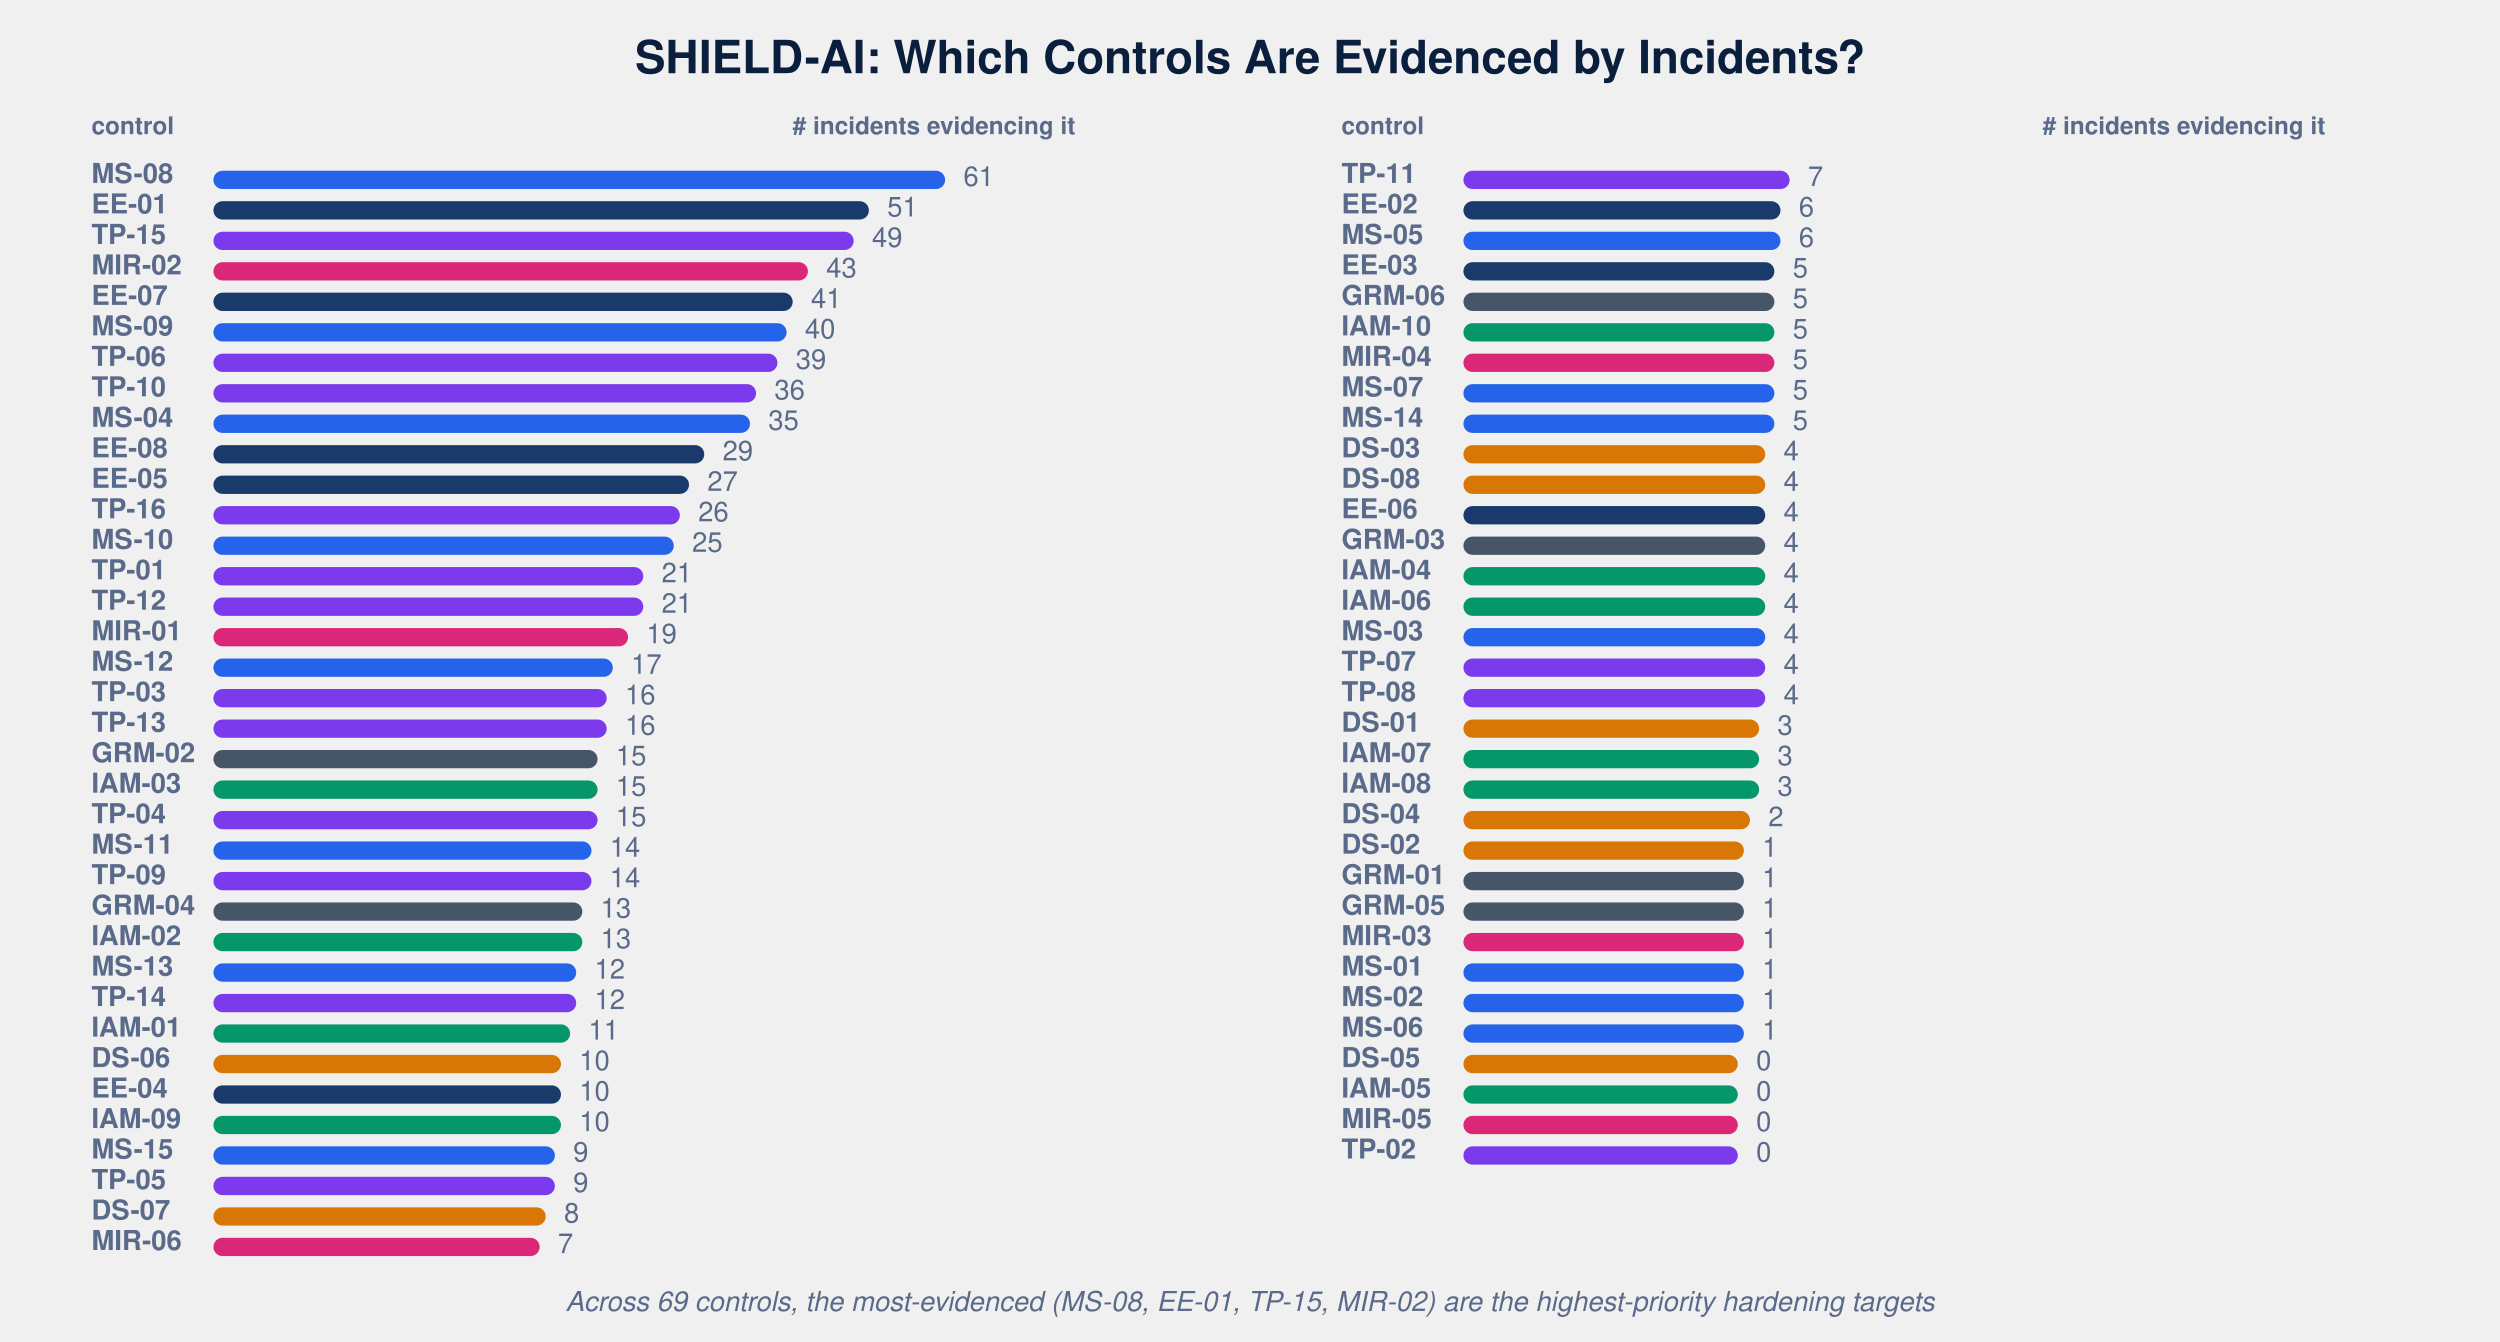
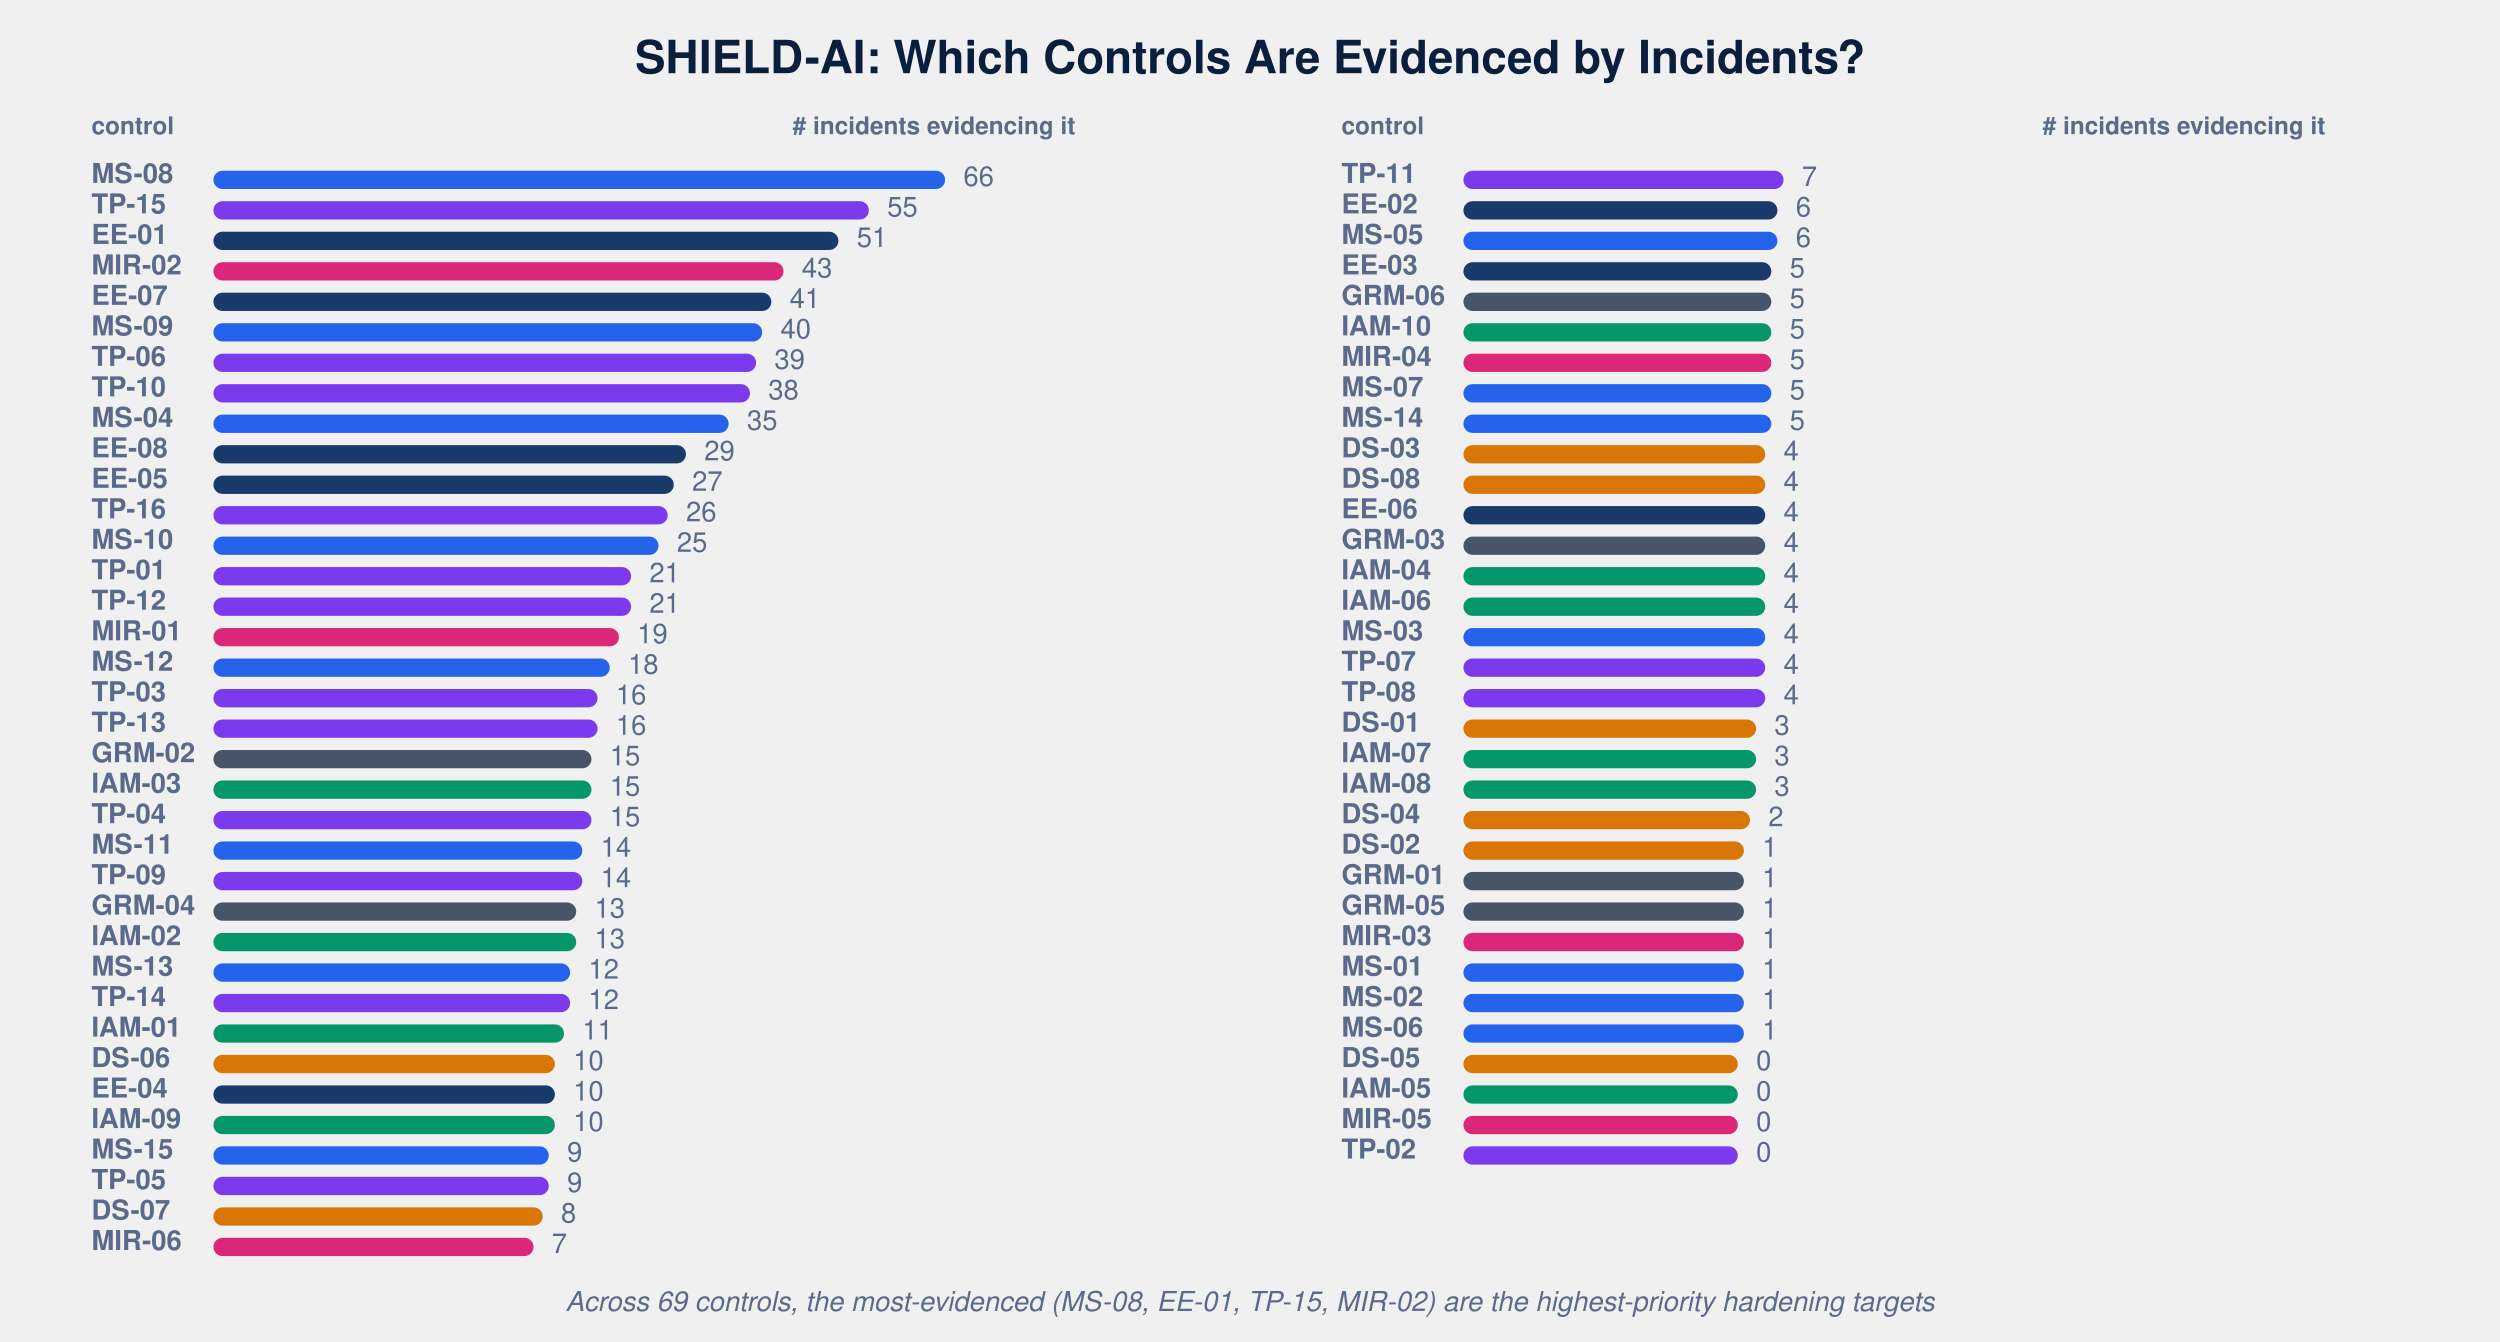
<svg xmlns="http://www.w3.org/2000/svg" viewBox="0 0 820 440" width="100%" height="100%">
  <style>
    text { font-family: 'Helvetica Neue', Helvetica, Arial, sans-serif; }
    .title { font-size: 15px; font-weight: bold; fill: #0a1e3d; }
    .label { font-size: 11px; fill: #1a1a2e; }
    .sm { font-size: 9px; fill: #5a6a8a; }
    .cap { font-size: 8px; font-weight: bold; text-transform: uppercase; fill: #5a6a8a; }
    .white { fill: #ffffff; }
  </style>
  <text x="410.0" y="24" text-anchor="middle" class="title">SHIELD-AI: Which Controls Are Evidenced by Incidents?</text>
  <text x="30" y="44" class="cap">control</text>
  <text x="260" y="44" class="cap"># incidents evidencing it</text>
  <text x="30" y="60" class="sm" font-weight="bold" fill="#2563eb">MS-08</text>
  <rect x="70" y="56" width="240" height="6" rx="3" fill="#2563eb" />
-   <text x="316" y="61" class="sm">61</text>
-   <text x="30" y="70" class="sm" font-weight="bold" fill="#1a3a6b">EE-01</text>
-   <rect x="70" y="66" width="215" height="6" rx="3" fill="#1a3a6b" />
-   <text x="291" y="71" class="sm">51</text>
-   <text x="30" y="80" class="sm" font-weight="bold" fill="#7c3aed">TP-15</text>
-   <rect x="70" y="76" width="210" height="6" rx="3" fill="#7c3aed" />
-   <text x="286" y="81" class="sm">49</text>
+   <text x="316" y="61" class="sm">66</text>
+   <text x="30" y="70" class="sm" font-weight="bold" fill="#7c3aed">TP-15</text>
+   <rect x="70" y="66" width="215" height="6" rx="3" fill="#7c3aed" />
+   <text x="291" y="71" class="sm">55</text>
+   <text x="30" y="80" class="sm" font-weight="bold" fill="#1a3a6b">EE-01</text>
+   <rect x="70" y="76" width="205" height="6" rx="3" fill="#1a3a6b" />
+   <text x="281" y="81" class="sm">51</text>
  <text x="30" y="90" class="sm" font-weight="bold" fill="#db2777">MIR-02</text>
-   <rect x="70" y="86" width="195" height="6" rx="3" fill="#db2777" />
-   <text x="271" y="91" class="sm">43</text>
+   <rect x="70" y="86" width="187" height="6" rx="3" fill="#db2777" />
+   <text x="263" y="91" class="sm">43</text>
  <text x="30" y="100" class="sm" font-weight="bold" fill="#1a3a6b">EE-07</text>
-   <rect x="70" y="96" width="190" height="6" rx="3" fill="#1a3a6b" />
-   <text x="266" y="101" class="sm">41</text>
+   <rect x="70" y="96" width="183" height="6" rx="3" fill="#1a3a6b" />
+   <text x="259" y="101" class="sm">41</text>
  <text x="30" y="110" class="sm" font-weight="bold" fill="#2563eb">MS-09</text>
-   <rect x="70" y="106" width="188" height="6" rx="3" fill="#2563eb" />
-   <text x="264" y="111" class="sm">40</text>
+   <rect x="70" y="106" width="180" height="6" rx="3" fill="#2563eb" />
+   <text x="256" y="111" class="sm">40</text>
  <text x="30" y="120" class="sm" font-weight="bold" fill="#7c3aed">TP-06</text>
-   <rect x="70" y="116" width="185" height="6" rx="3" fill="#7c3aed" />
-   <text x="261" y="121" class="sm">39</text>
+   <rect x="70" y="116" width="178" height="6" rx="3" fill="#7c3aed" />
+   <text x="254" y="121" class="sm">39</text>
  <text x="30" y="130" class="sm" font-weight="bold" fill="#7c3aed">TP-10</text>
-   <rect x="70" y="126" width="178" height="6" rx="3" fill="#7c3aed" />
-   <text x="254" y="131" class="sm">36</text>
+   <rect x="70" y="126" width="176" height="6" rx="3" fill="#7c3aed" />
+   <text x="252" y="131" class="sm">38</text>
  <text x="30" y="140" class="sm" font-weight="bold" fill="#2563eb">MS-04</text>
-   <rect x="70" y="136" width="176" height="6" rx="3" fill="#2563eb" />
-   <text x="252" y="141" class="sm">35</text>
+   <rect x="70" y="136" width="169" height="6" rx="3" fill="#2563eb" />
+   <text x="245" y="141" class="sm">35</text>
  <text x="30" y="150" class="sm" font-weight="bold" fill="#1a3a6b">EE-08</text>
-   <rect x="70" y="146" width="161" height="6" rx="3" fill="#1a3a6b" />
-   <text x="237" y="151" class="sm">29</text>
+   <rect x="70" y="146" width="155" height="6" rx="3" fill="#1a3a6b" />
+   <text x="231" y="151" class="sm">29</text>
  <text x="30" y="160" class="sm" font-weight="bold" fill="#1a3a6b">EE-05</text>
-   <rect x="70" y="156" width="156" height="6" rx="3" fill="#1a3a6b" />
-   <text x="232" y="161" class="sm">27</text>
+   <rect x="70" y="156" width="151" height="6" rx="3" fill="#1a3a6b" />
+   <text x="227" y="161" class="sm">27</text>
  <text x="30" y="170" class="sm" font-weight="bold" fill="#7c3aed">TP-16</text>
-   <rect x="70" y="166" width="153" height="6" rx="3" fill="#7c3aed" />
-   <text x="229" y="171" class="sm">26</text>
+   <rect x="70" y="166" width="149" height="6" rx="3" fill="#7c3aed" />
+   <text x="225" y="171" class="sm">26</text>
  <text x="30" y="180" class="sm" font-weight="bold" fill="#2563eb">MS-10</text>
-   <rect x="70" y="176" width="151" height="6" rx="3" fill="#2563eb" />
-   <text x="227" y="181" class="sm">25</text>
+   <rect x="70" y="176" width="146" height="6" rx="3" fill="#2563eb" />
+   <text x="222" y="181" class="sm">25</text>
  <text x="30" y="190" class="sm" font-weight="bold" fill="#7c3aed">TP-01</text>
-   <rect x="70" y="186" width="141" height="6" rx="3" fill="#7c3aed" />
-   <text x="217" y="191" class="sm">21</text>
+   <rect x="70" y="186" width="137" height="6" rx="3" fill="#7c3aed" />
+   <text x="213" y="191" class="sm">21</text>
  <text x="30" y="200" class="sm" font-weight="bold" fill="#7c3aed">TP-12</text>
-   <rect x="70" y="196" width="141" height="6" rx="3" fill="#7c3aed" />
-   <text x="217" y="201" class="sm">21</text>
+   <rect x="70" y="196" width="137" height="6" rx="3" fill="#7c3aed" />
+   <text x="213" y="201" class="sm">21</text>
  <text x="30" y="210" class="sm" font-weight="bold" fill="#db2777">MIR-01</text>
-   <rect x="70" y="206" width="136" height="6" rx="3" fill="#db2777" />
-   <text x="212" y="211" class="sm">19</text>
+   <rect x="70" y="206" width="133" height="6" rx="3" fill="#db2777" />
+   <text x="209" y="211" class="sm">19</text>
  <text x="30" y="220" class="sm" font-weight="bold" fill="#2563eb">MS-12</text>
-   <rect x="70" y="216" width="131" height="6" rx="3" fill="#2563eb" />
-   <text x="207" y="221" class="sm">17</text>
+   <rect x="70" y="216" width="130" height="6" rx="3" fill="#2563eb" />
+   <text x="206" y="221" class="sm">18</text>
  <text x="30" y="230" class="sm" font-weight="bold" fill="#7c3aed">TP-03</text>
-   <rect x="70" y="226" width="129" height="6" rx="3" fill="#7c3aed" />
-   <text x="205" y="231" class="sm">16</text>
+   <rect x="70" y="226" width="126" height="6" rx="3" fill="#7c3aed" />
+   <text x="202" y="231" class="sm">16</text>
  <text x="30" y="240" class="sm" font-weight="bold" fill="#7c3aed">TP-13</text>
-   <rect x="70" y="236" width="129" height="6" rx="3" fill="#7c3aed" />
-   <text x="205" y="241" class="sm">16</text>
+   <rect x="70" y="236" width="126" height="6" rx="3" fill="#7c3aed" />
+   <text x="202" y="241" class="sm">16</text>
  <text x="30" y="250" class="sm" font-weight="bold" fill="#475569">GRM-02</text>
-   <rect x="70" y="246" width="126" height="6" rx="3" fill="#475569" />
-   <text x="202" y="251" class="sm">15</text>
+   <rect x="70" y="246" width="124" height="6" rx="3" fill="#475569" />
+   <text x="200" y="251" class="sm">15</text>
  <text x="30" y="260" class="sm" font-weight="bold" fill="#059669">IAM-03</text>
-   <rect x="70" y="256" width="126" height="6" rx="3" fill="#059669" />
-   <text x="202" y="261" class="sm">15</text>
+   <rect x="70" y="256" width="124" height="6" rx="3" fill="#059669" />
+   <text x="200" y="261" class="sm">15</text>
  <text x="30" y="270" class="sm" font-weight="bold" fill="#7c3aed">TP-04</text>
-   <rect x="70" y="266" width="126" height="6" rx="3" fill="#7c3aed" />
-   <text x="202" y="271" class="sm">15</text>
+   <rect x="70" y="266" width="124" height="6" rx="3" fill="#7c3aed" />
+   <text x="200" y="271" class="sm">15</text>
  <text x="30" y="280" class="sm" font-weight="bold" fill="#2563eb">MS-11</text>
-   <rect x="70" y="276" width="124" height="6" rx="3" fill="#2563eb" />
-   <text x="200" y="281" class="sm">14</text>
+   <rect x="70" y="276" width="121" height="6" rx="3" fill="#2563eb" />
+   <text x="197" y="281" class="sm">14</text>
  <text x="30" y="290" class="sm" font-weight="bold" fill="#7c3aed">TP-09</text>
-   <rect x="70" y="286" width="124" height="6" rx="3" fill="#7c3aed" />
-   <text x="200" y="291" class="sm">14</text>
+   <rect x="70" y="286" width="121" height="6" rx="3" fill="#7c3aed" />
+   <text x="197" y="291" class="sm">14</text>
  <text x="30" y="300" class="sm" font-weight="bold" fill="#475569">GRM-04</text>
-   <rect x="70" y="296" width="121" height="6" rx="3" fill="#475569" />
-   <text x="197" y="301" class="sm">13</text>
+   <rect x="70" y="296" width="119" height="6" rx="3" fill="#475569" />
+   <text x="195" y="301" class="sm">13</text>
  <text x="30" y="310" class="sm" font-weight="bold" fill="#059669">IAM-02</text>
-   <rect x="70" y="306" width="121" height="6" rx="3" fill="#059669" />
-   <text x="197" y="311" class="sm">13</text>
+   <rect x="70" y="306" width="119" height="6" rx="3" fill="#059669" />
+   <text x="195" y="311" class="sm">13</text>
  <text x="30" y="320" class="sm" font-weight="bold" fill="#2563eb">MS-13</text>
-   <rect x="70" y="316" width="119" height="6" rx="3" fill="#2563eb" />
-   <text x="195" y="321" class="sm">12</text>
+   <rect x="70" y="316" width="117" height="6" rx="3" fill="#2563eb" />
+   <text x="193" y="321" class="sm">12</text>
  <text x="30" y="330" class="sm" font-weight="bold" fill="#7c3aed">TP-14</text>
-   <rect x="70" y="326" width="119" height="6" rx="3" fill="#7c3aed" />
-   <text x="195" y="331" class="sm">12</text>
+   <rect x="70" y="326" width="117" height="6" rx="3" fill="#7c3aed" />
+   <text x="193" y="331" class="sm">12</text>
  <text x="30" y="340" class="sm" font-weight="bold" fill="#059669">IAM-01</text>
-   <rect x="70" y="336" width="117" height="6" rx="3" fill="#059669" />
-   <text x="193" y="341" class="sm">11</text>
+   <rect x="70" y="336" width="115" height="6" rx="3" fill="#059669" />
+   <text x="191" y="341" class="sm">11</text>
  <text x="30" y="350" class="sm" font-weight="bold" fill="#d97706">DS-06</text>
-   <rect x="70" y="346" width="114" height="6" rx="3" fill="#d97706" />
-   <text x="190" y="351" class="sm">10</text>
+   <rect x="70" y="346" width="112" height="6" rx="3" fill="#d97706" />
+   <text x="188" y="351" class="sm">10</text>
  <text x="30" y="360" class="sm" font-weight="bold" fill="#1a3a6b">EE-04</text>
-   <rect x="70" y="356" width="114" height="6" rx="3" fill="#1a3a6b" />
-   <text x="190" y="361" class="sm">10</text>
+   <rect x="70" y="356" width="112" height="6" rx="3" fill="#1a3a6b" />
+   <text x="188" y="361" class="sm">10</text>
  <text x="30" y="370" class="sm" font-weight="bold" fill="#059669">IAM-09</text>
-   <rect x="70" y="366" width="114" height="6" rx="3" fill="#059669" />
-   <text x="190" y="371" class="sm">10</text>
+   <rect x="70" y="366" width="112" height="6" rx="3" fill="#059669" />
+   <text x="188" y="371" class="sm">10</text>
  <text x="30" y="380" class="sm" font-weight="bold" fill="#2563eb">MS-15</text>
-   <rect x="70" y="376" width="112" height="6" rx="3" fill="#2563eb" />
-   <text x="188" y="381" class="sm">9</text>
+   <rect x="70" y="376" width="110" height="6" rx="3" fill="#2563eb" />
+   <text x="186" y="381" class="sm">9</text>
  <text x="30" y="390" class="sm" font-weight="bold" fill="#7c3aed">TP-05</text>
-   <rect x="70" y="386" width="112" height="6" rx="3" fill="#7c3aed" />
-   <text x="188" y="391" class="sm">9</text>
+   <rect x="70" y="386" width="110" height="6" rx="3" fill="#7c3aed" />
+   <text x="186" y="391" class="sm">9</text>
  <text x="30" y="400" class="sm" font-weight="bold" fill="#d97706">DS-07</text>
-   <rect x="70" y="396" width="109" height="6" rx="3" fill="#d97706" />
-   <text x="185" y="401" class="sm">8</text>
+   <rect x="70" y="396" width="108" height="6" rx="3" fill="#d97706" />
+   <text x="184" y="401" class="sm">8</text>
  <text x="30" y="410" class="sm" font-weight="bold" fill="#db2777">MIR-06</text>
-   <rect x="70" y="406" width="107" height="6" rx="3" fill="#db2777" />
-   <text x="183" y="411" class="sm">7</text>
+   <rect x="70" y="406" width="105" height="6" rx="3" fill="#db2777" />
+   <text x="181" y="411" class="sm">7</text>
  <text x="440" y="44" class="cap">control</text>
  <text x="670" y="44" class="cap"># incidents evidencing it</text>
  <text x="440" y="60" class="sm" font-weight="bold" fill="#7c3aed">TP-11</text>
-   <rect x="480" y="56" width="107" height="6" rx="3" fill="#7c3aed" />
-   <text x="593" y="61" class="sm">7</text>
+   <rect x="480" y="56" width="105" height="6" rx="3" fill="#7c3aed" />
+   <text x="591" y="61" class="sm">7</text>
  <text x="440" y="70" class="sm" font-weight="bold" fill="#1a3a6b">EE-02</text>
-   <rect x="480" y="66" width="104" height="6" rx="3" fill="#1a3a6b" />
-   <text x="590" y="71" class="sm">6</text>
+   <rect x="480" y="66" width="103" height="6" rx="3" fill="#1a3a6b" />
+   <text x="589" y="71" class="sm">6</text>
  <text x="440" y="80" class="sm" font-weight="bold" fill="#2563eb">MS-05</text>
-   <rect x="480" y="76" width="104" height="6" rx="3" fill="#2563eb" />
-   <text x="590" y="81" class="sm">6</text>
+   <rect x="480" y="76" width="103" height="6" rx="3" fill="#2563eb" />
+   <text x="589" y="81" class="sm">6</text>
  <text x="440" y="90" class="sm" font-weight="bold" fill="#1a3a6b">EE-03</text>
-   <rect x="480" y="86" width="102" height="6" rx="3" fill="#1a3a6b" />
-   <text x="588" y="91" class="sm">5</text>
+   <rect x="480" y="86" width="101" height="6" rx="3" fill="#1a3a6b" />
+   <text x="587" y="91" class="sm">5</text>
  <text x="440" y="100" class="sm" font-weight="bold" fill="#475569">GRM-06</text>
-   <rect x="480" y="96" width="102" height="6" rx="3" fill="#475569" />
-   <text x="588" y="101" class="sm">5</text>
+   <rect x="480" y="96" width="101" height="6" rx="3" fill="#475569" />
+   <text x="587" y="101" class="sm">5</text>
  <text x="440" y="110" class="sm" font-weight="bold" fill="#059669">IAM-10</text>
-   <rect x="480" y="106" width="102" height="6" rx="3" fill="#059669" />
-   <text x="588" y="111" class="sm">5</text>
+   <rect x="480" y="106" width="101" height="6" rx="3" fill="#059669" />
+   <text x="587" y="111" class="sm">5</text>
  <text x="440" y="120" class="sm" font-weight="bold" fill="#db2777">MIR-04</text>
-   <rect x="480" y="116" width="102" height="6" rx="3" fill="#db2777" />
-   <text x="588" y="121" class="sm">5</text>
+   <rect x="480" y="116" width="101" height="6" rx="3" fill="#db2777" />
+   <text x="587" y="121" class="sm">5</text>
  <text x="440" y="130" class="sm" font-weight="bold" fill="#2563eb">MS-07</text>
-   <rect x="480" y="126" width="102" height="6" rx="3" fill="#2563eb" />
-   <text x="588" y="131" class="sm">5</text>
+   <rect x="480" y="126" width="101" height="6" rx="3" fill="#2563eb" />
+   <text x="587" y="131" class="sm">5</text>
  <text x="440" y="140" class="sm" font-weight="bold" fill="#2563eb">MS-14</text>
-   <rect x="480" y="136" width="102" height="6" rx="3" fill="#2563eb" />
-   <text x="588" y="141" class="sm">5</text>
+   <rect x="480" y="136" width="101" height="6" rx="3" fill="#2563eb" />
+   <text x="587" y="141" class="sm">5</text>
  <text x="440" y="150" class="sm" font-weight="bold" fill="#d97706">DS-03</text>
  <rect x="480" y="146" width="99" height="6" rx="3" fill="#d97706" />
  <text x="585" y="151" class="sm">4</text>
  <text x="440" y="160" class="sm" font-weight="bold" fill="#d97706">DS-08</text>
  <rect x="480" y="156" width="99" height="6" rx="3" fill="#d97706" />
  <text x="585" y="161" class="sm">4</text>
  <text x="440" y="170" class="sm" font-weight="bold" fill="#1a3a6b">EE-06</text>
  <rect x="480" y="166" width="99" height="6" rx="3" fill="#1a3a6b" />
  <text x="585" y="171" class="sm">4</text>
  <text x="440" y="180" class="sm" font-weight="bold" fill="#475569">GRM-03</text>
  <rect x="480" y="176" width="99" height="6" rx="3" fill="#475569" />
  <text x="585" y="181" class="sm">4</text>
  <text x="440" y="190" class="sm" font-weight="bold" fill="#059669">IAM-04</text>
  <rect x="480" y="186" width="99" height="6" rx="3" fill="#059669" />
  <text x="585" y="191" class="sm">4</text>
  <text x="440" y="200" class="sm" font-weight="bold" fill="#059669">IAM-06</text>
  <rect x="480" y="196" width="99" height="6" rx="3" fill="#059669" />
  <text x="585" y="201" class="sm">4</text>
  <text x="440" y="210" class="sm" font-weight="bold" fill="#2563eb">MS-03</text>
  <rect x="480" y="206" width="99" height="6" rx="3" fill="#2563eb" />
  <text x="585" y="211" class="sm">4</text>
  <text x="440" y="220" class="sm" font-weight="bold" fill="#7c3aed">TP-07</text>
  <rect x="480" y="216" width="99" height="6" rx="3" fill="#7c3aed" />
  <text x="585" y="221" class="sm">4</text>
  <text x="440" y="230" class="sm" font-weight="bold" fill="#7c3aed">TP-08</text>
  <rect x="480" y="226" width="99" height="6" rx="3" fill="#7c3aed" />
  <text x="585" y="231" class="sm">4</text>
  <text x="440" y="240" class="sm" font-weight="bold" fill="#d97706">DS-01</text>
-   <rect x="480" y="236" width="97" height="6" rx="3" fill="#d97706" />
-   <text x="583" y="241" class="sm">3</text>
+   <rect x="480" y="236" width="96" height="6" rx="3" fill="#d97706" />
+   <text x="582" y="241" class="sm">3</text>
  <text x="440" y="250" class="sm" font-weight="bold" fill="#059669">IAM-07</text>
-   <rect x="480" y="246" width="97" height="6" rx="3" fill="#059669" />
-   <text x="583" y="251" class="sm">3</text>
+   <rect x="480" y="246" width="96" height="6" rx="3" fill="#059669" />
+   <text x="582" y="251" class="sm">3</text>
  <text x="440" y="260" class="sm" font-weight="bold" fill="#059669">IAM-08</text>
-   <rect x="480" y="256" width="97" height="6" rx="3" fill="#059669" />
-   <text x="583" y="261" class="sm">3</text>
+   <rect x="480" y="256" width="96" height="6" rx="3" fill="#059669" />
+   <text x="582" y="261" class="sm">3</text>
  <text x="440" y="270" class="sm" font-weight="bold" fill="#d97706">DS-04</text>
  <rect x="480" y="266" width="94" height="6" rx="3" fill="#d97706" />
  <text x="580" y="271" class="sm">2</text>
  <text x="440" y="280" class="sm" font-weight="bold" fill="#d97706">DS-02</text>
  <rect x="480" y="276" width="92" height="6" rx="3" fill="#d97706" />
  <text x="578" y="281" class="sm">1</text>
  <text x="440" y="290" class="sm" font-weight="bold" fill="#475569">GRM-01</text>
  <rect x="480" y="286" width="92" height="6" rx="3" fill="#475569" />
  <text x="578" y="291" class="sm">1</text>
  <text x="440" y="300" class="sm" font-weight="bold" fill="#475569">GRM-05</text>
  <rect x="480" y="296" width="92" height="6" rx="3" fill="#475569" />
  <text x="578" y="301" class="sm">1</text>
  <text x="440" y="310" class="sm" font-weight="bold" fill="#db2777">MIR-03</text>
  <rect x="480" y="306" width="92" height="6" rx="3" fill="#db2777" />
  <text x="578" y="311" class="sm">1</text>
  <text x="440" y="320" class="sm" font-weight="bold" fill="#2563eb">MS-01</text>
  <rect x="480" y="316" width="92" height="6" rx="3" fill="#2563eb" />
  <text x="578" y="321" class="sm">1</text>
  <text x="440" y="330" class="sm" font-weight="bold" fill="#2563eb">MS-02</text>
  <rect x="480" y="326" width="92" height="6" rx="3" fill="#2563eb" />
  <text x="578" y="331" class="sm">1</text>
  <text x="440" y="340" class="sm" font-weight="bold" fill="#2563eb">MS-06</text>
  <rect x="480" y="336" width="92" height="6" rx="3" fill="#2563eb" />
  <text x="578" y="341" class="sm">1</text>
  <text x="440" y="350" class="sm" font-weight="bold" fill="#d97706">DS-05</text>
  <rect x="480" y="346" width="90" height="6" rx="3" fill="#d97706" />
  <text x="576" y="351" class="sm">0</text>
  <text x="440" y="360" class="sm" font-weight="bold" fill="#059669">IAM-05</text>
  <rect x="480" y="356" width="90" height="6" rx="3" fill="#059669" />
  <text x="576" y="361" class="sm">0</text>
  <text x="440" y="370" class="sm" font-weight="bold" fill="#db2777">MIR-05</text>
  <rect x="480" y="366" width="90" height="6" rx="3" fill="#db2777" />
  <text x="576" y="371" class="sm">0</text>
  <text x="440" y="380" class="sm" font-weight="bold" fill="#7c3aed">TP-02</text>
  <rect x="480" y="376" width="90" height="6" rx="3" fill="#7c3aed" />
  <text x="576" y="381" class="sm">0</text>
  <text x="410.0" y="430" text-anchor="middle" class="sm" font-style="italic">Across 69 controls, the most-evidenced (MS-08, EE-01, TP-15, MIR-02) are the highest-priority hardening targets</text>
</svg>
